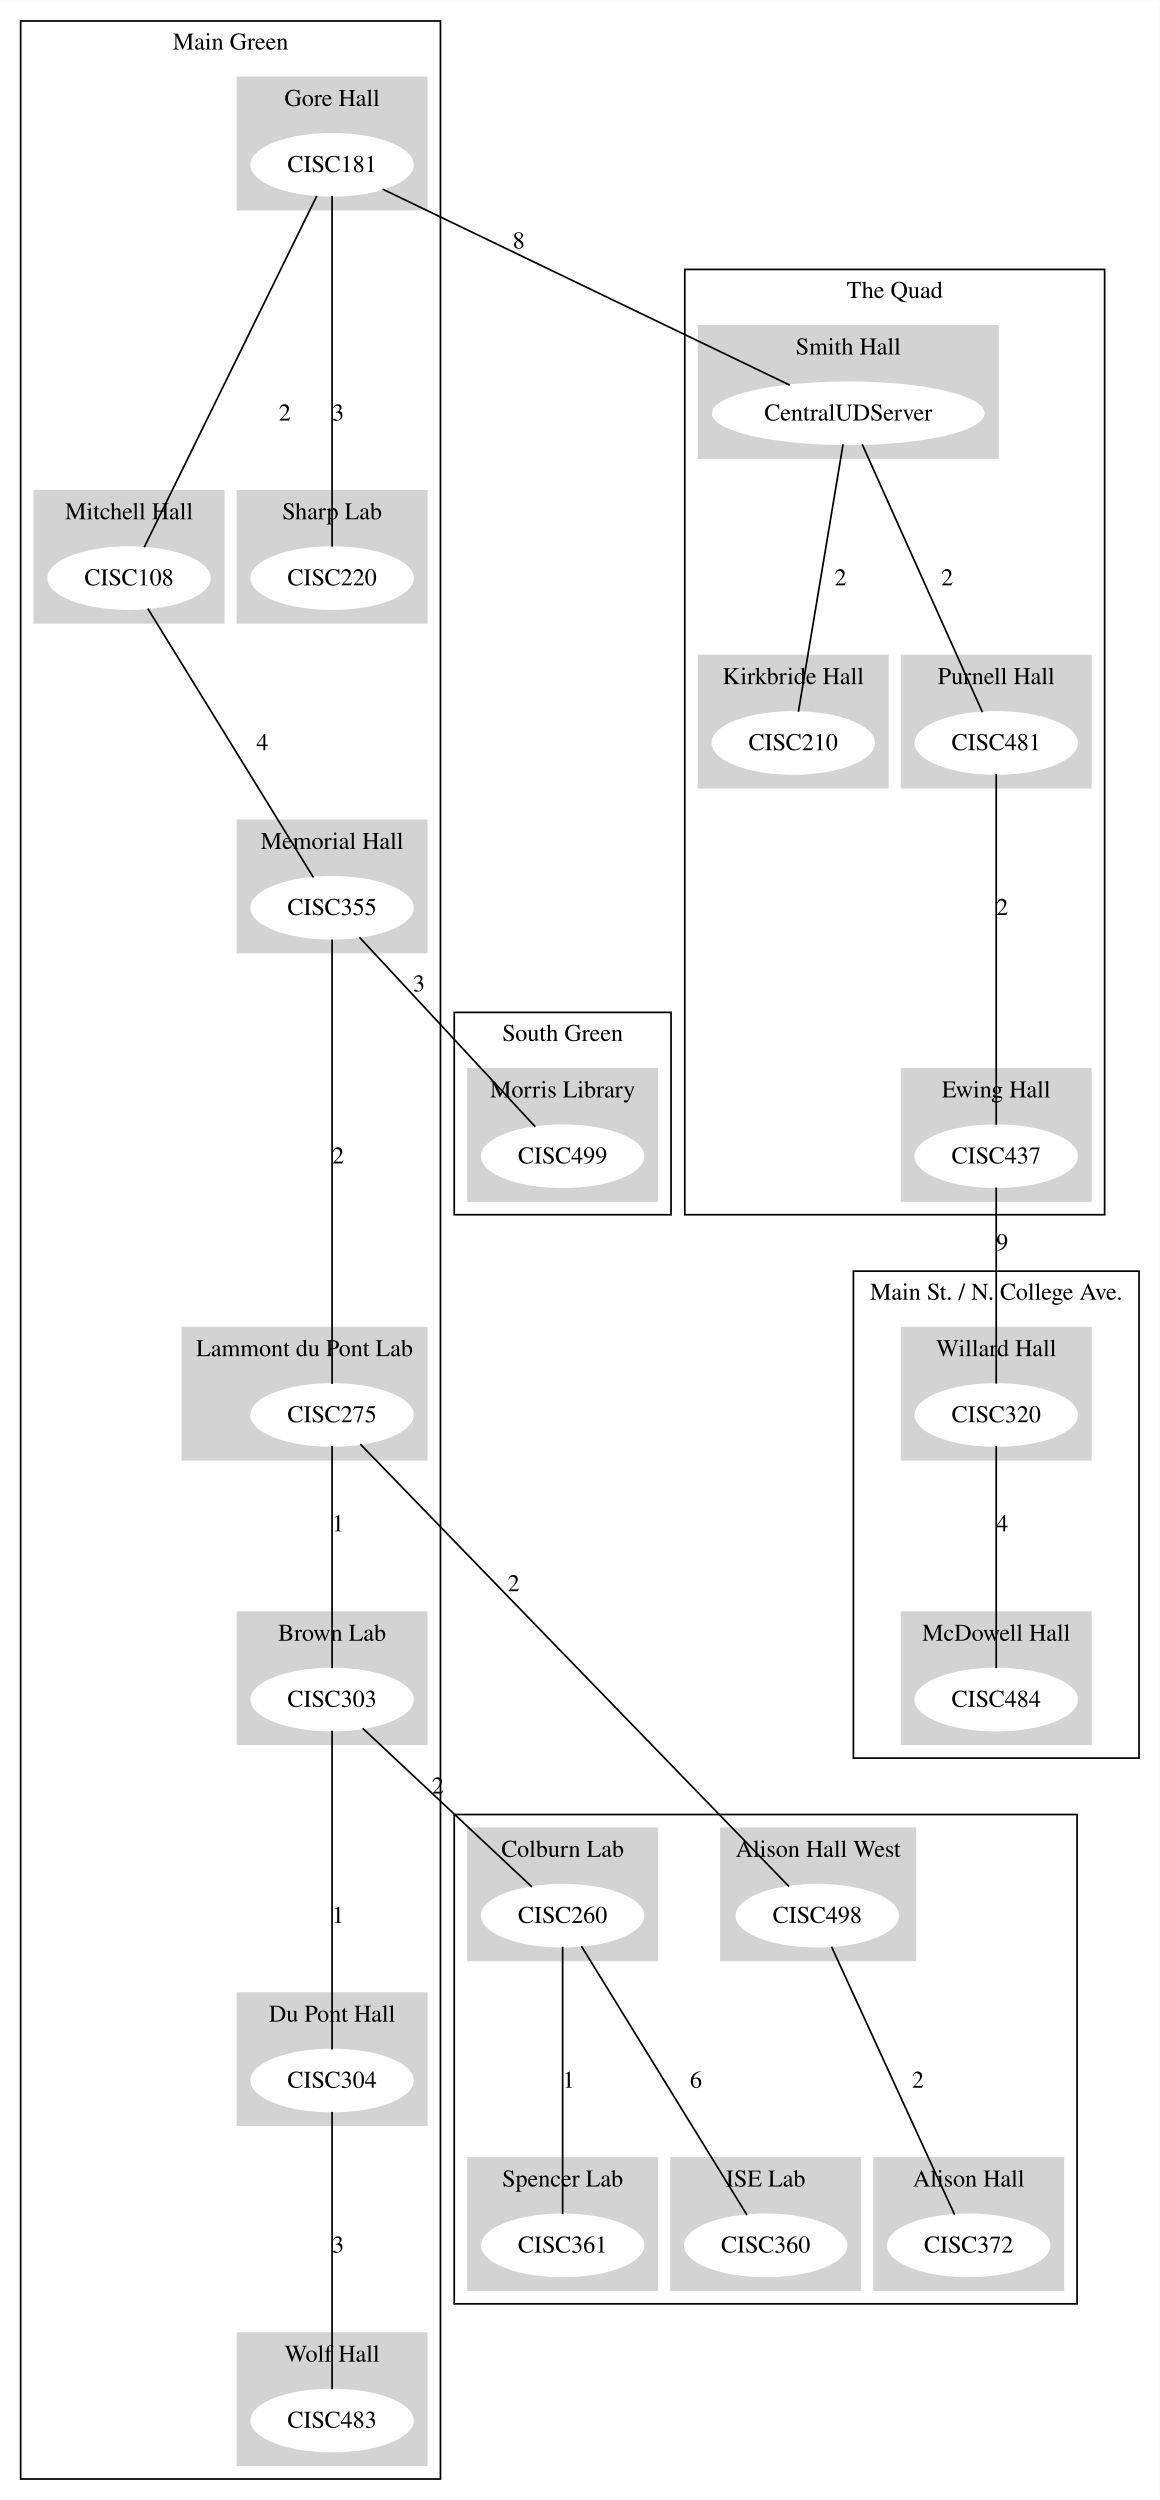
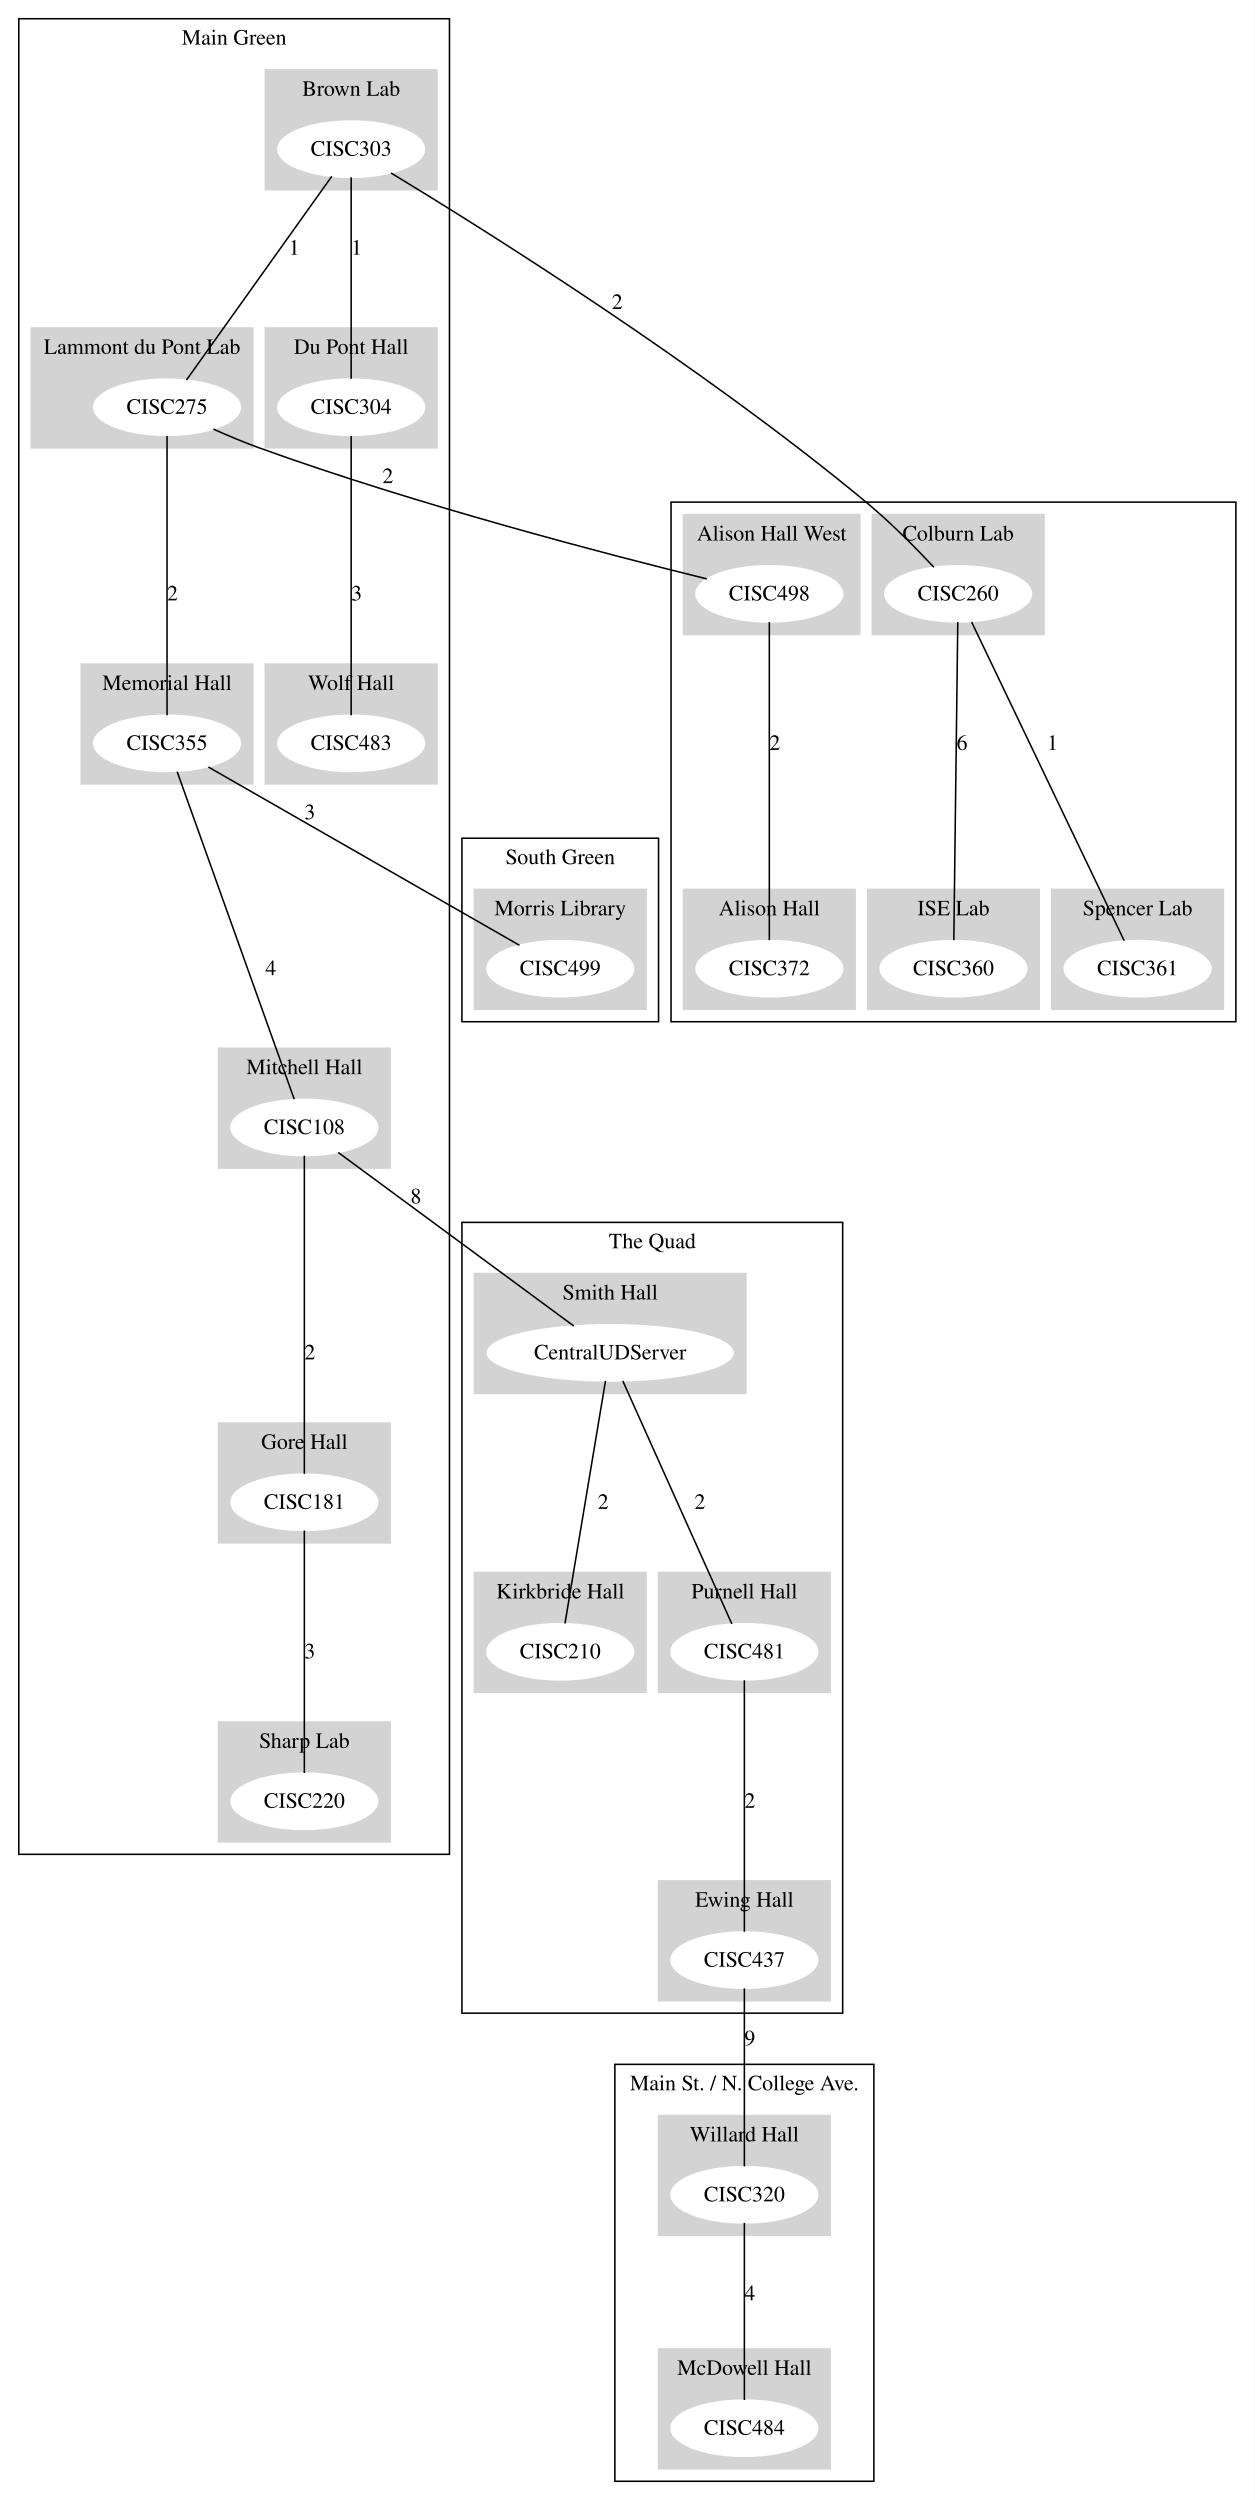
- <svg xmlns="http://www.w3.org/2000/svg" width="674pt" height="1453pt" viewBox="0.00 0.00 674.00 1452.60">
-   <g id="graph0" class="graph" transform="scale(1 1) rotate(0) translate(4 1448.6)">
-     <polygon fill="#ffffff" stroke="transparent" points="-4,4 -4,-1448.6 670,-1448.6 670,4 -4,4" />
+ <svg xmlns="http://www.w3.org/2000/svg" width="804pt" height="1602pt" viewBox="0.00 0.00 804.00 1602.20">
+   <g id="graph0" class="graph" transform="scale(1 1) rotate(0) translate(4 1598.2)">
+     <polygon fill="#ffffff" stroke="transparent" points="-4,4 -4,-1598.2 800,-1598.2 800,4 -4,4" />
    <g id="clust1" class="cluster">
-       <polygon fill="none" stroke="#000000" points="394,-742.8 394,-1292.2 638,-1292.2 638,-742.8 394,-742.8" />
-       <text text-anchor="middle" x="516" y="-1275.6" font-family="Times,serif" font-size="14.00" fill="#000000">The Quad</text>
+       <polygon fill="none" stroke="#000000" points="292,-308 292,-814.8 536,-814.8 536,-308 292,-308" />
+       <text text-anchor="middle" x="414" y="-798.2" font-family="Times,serif" font-size="14.00" fill="#000000">The Quad</text>
    </g>
    <g id="clust2" class="cluster">
-       <polygon fill="#d3d3d3" stroke="#d3d3d3" points="402,-991 402,-1067.8 512,-1067.8 512,-991 402,-991" />
-       <text text-anchor="middle" x="457" y="-1051.2" font-family="Times,serif" font-size="14.00" fill="#000000">Kirkbride Hall</text>
+       <polygon fill="#d3d3d3" stroke="#d3d3d3" points="300,-513.6 300,-590.4 410,-590.4 410,-513.6 300,-513.6" />
+       <text text-anchor="middle" x="355" y="-573.8" font-family="Times,serif" font-size="14.00" fill="#000000">Kirkbride Hall</text>
    </g>
    <g id="clust3" class="cluster">
-       <polygon fill="#d3d3d3" stroke="#d3d3d3" points="402,-1182.6 402,-1259.4 576,-1259.4 576,-1182.6 402,-1182.6" />
-       <text text-anchor="middle" x="489" y="-1242.8" font-family="Times,serif" font-size="14.00" fill="#000000">Smith Hall</text>
+       <polygon fill="#d3d3d3" stroke="#d3d3d3" points="300,-705.2 300,-782 474,-782 474,-705.2 300,-705.2" />
+       <text text-anchor="middle" x="387" y="-765.4" font-family="Times,serif" font-size="14.00" fill="#000000">Smith Hall</text>
    </g>
    <g id="clust4" class="cluster">
-       <polygon fill="#d3d3d3" stroke="#d3d3d3" points="520,-991 520,-1067.8 630,-1067.8 630,-991 520,-991" />
-       <text text-anchor="middle" x="575" y="-1051.2" font-family="Times,serif" font-size="14.00" fill="#000000">Purnell Hall</text>
+       <polygon fill="#d3d3d3" stroke="#d3d3d3" points="418,-513.6 418,-590.4 528,-590.4 528,-513.6 418,-513.6" />
+       <text text-anchor="middle" x="473" y="-573.8" font-family="Times,serif" font-size="14.00" fill="#000000">Purnell Hall</text>
    </g>
    <g id="clust5" class="cluster">
-       <polygon fill="#d3d3d3" stroke="#d3d3d3" points="520,-750.8 520,-827.6 630,-827.6 630,-750.8 520,-750.8" />
-       <text text-anchor="middle" x="575" y="-811" font-family="Times,serif" font-size="14.00" fill="#000000">Ewing Hall</text>
+       <polygon fill="#d3d3d3" stroke="#d3d3d3" points="418,-316 418,-392.8 528,-392.8 528,-316 418,-316" />
+       <text text-anchor="middle" x="473" y="-376.2" font-family="Times,serif" font-size="14.00" fill="#000000">Ewing Hall</text>
    </g>
    <g id="clust6" class="cluster">
-       <polygon fill="none" stroke="#000000" points="492,-427 492,-710 658,-710 658,-427 492,-427" />
-       <text text-anchor="middle" x="575" y="-693.4" font-family="Times,serif" font-size="14.00" fill="#000000">Main St. / N. College Ave.</text>
+       <polygon fill="none" stroke="#000000" points="390,-8 390,-275.2 556,-275.2 556,-8 390,-8" />
+       <text text-anchor="middle" x="473" y="-258.6" font-family="Times,serif" font-size="14.00" fill="#000000">Main St. / N. College Ave.</text>
    </g>
    <g id="clust7" class="cluster">
-       <polygon fill="#d3d3d3" stroke="#d3d3d3" points="520,-435 520,-511.8 630,-511.8 630,-435 520,-435" />
-       <text text-anchor="middle" x="575" y="-495.2" font-family="Times,serif" font-size="14.00" fill="#000000">McDowell Hall</text>
+       <polygon fill="#d3d3d3" stroke="#d3d3d3" points="418,-16 418,-92.8 528,-92.8 528,-16 418,-16" />
+       <text text-anchor="middle" x="473" y="-76.2" font-family="Times,serif" font-size="14.00" fill="#000000">McDowell Hall</text>
    </g>
    <g id="clust8" class="cluster">
-       <polygon fill="#d3d3d3" stroke="#d3d3d3" points="520,-600.4 520,-677.2 630,-677.2 630,-600.4 520,-600.4" />
-       <text text-anchor="middle" x="575" y="-660.6" font-family="Times,serif" font-size="14.00" fill="#000000">Willard Hall</text>
+       <polygon fill="#d3d3d3" stroke="#d3d3d3" points="418,-165.6 418,-242.4 528,-242.4 528,-165.6 418,-165.6" />
+       <text text-anchor="middle" x="473" y="-225.8" font-family="Times,serif" font-size="14.00" fill="#000000">Willard Hall</text>
    </g>
    <g id="clust9" class="cluster">
-       <polygon fill="none" stroke="#000000" points="8,-8 8,-1436.6 252,-1436.6 252,-8 8,-8" />
-       <text text-anchor="middle" x="130" y="-1420" font-family="Times,serif" font-size="14.00" fill="#000000">Main Green</text>
+       <polygon fill="none" stroke="#000000" points="8,-409.8 8,-1586.2 284,-1586.2 284,-409.8 8,-409.8" />
+       <text text-anchor="middle" x="146" y="-1569.6" font-family="Times,serif" font-size="14.00" fill="#000000">Main Green</text>
    </g>
    <g id="clust10" class="cluster">
-       <polygon fill="#d3d3d3" stroke="#d3d3d3" points="134,-1327 134,-1403.8 244,-1403.8 244,-1327 134,-1327" />
-       <text text-anchor="middle" x="189" y="-1387.2" font-family="Times,serif" font-size="14.00" fill="#000000">Gore Hall</text>
+       <polygon fill="#d3d3d3" stroke="#d3d3d3" points="136,-609.4 136,-686.2 246,-686.2 246,-609.4 136,-609.4" />
+       <text text-anchor="middle" x="191" y="-669.6" font-family="Times,serif" font-size="14.00" fill="#000000">Gore Hall</text>
    </g>
    <g id="clust11" class="cluster">
-       <polygon fill="#d3d3d3" stroke="#d3d3d3" points="16,-1086.8 16,-1163.6 126,-1163.6 126,-1086.8 16,-1086.8" />
-       <text text-anchor="middle" x="71" y="-1147" font-family="Times,serif" font-size="14.00" fill="#000000">Mitchell Hall</text>
+       <polygon fill="#d3d3d3" stroke="#d3d3d3" points="136,-849.6 136,-926.4 246,-926.4 246,-849.6 136,-849.6" />
+       <text text-anchor="middle" x="191" y="-909.8" font-family="Times,serif" font-size="14.00" fill="#000000">Mitchell Hall</text>
    </g>
    <g id="clust12" class="cluster">
-       <polygon fill="#d3d3d3" stroke="#d3d3d3" points="134,-895.2 134,-972 244,-972 244,-895.2 134,-895.2" />
-       <text text-anchor="middle" x="189" y="-955.4" font-family="Times,serif" font-size="14.00" fill="#000000">Memorial Hall</text>
+       <polygon fill="#d3d3d3" stroke="#d3d3d3" points="48,-1095.8 48,-1172.6 158,-1172.6 158,-1095.8 48,-1095.8" />
+       <text text-anchor="middle" x="103" y="-1156" font-family="Times,serif" font-size="14.00" fill="#000000">Memorial Hall</text>
    </g>
    <g id="clust13" class="cluster">
-       <polygon fill="#d3d3d3" stroke="#d3d3d3" points="102,-600.4 102,-677.2 244,-677.2 244,-600.4 102,-600.4" />
-       <text text-anchor="middle" x="173" y="-660.6" font-family="Times,serif" font-size="14.00" fill="#000000">Lammont du Pont Lab</text>
+       <polygon fill="#d3d3d3" stroke="#d3d3d3" points="16,-1311.2 16,-1388 158,-1388 158,-1311.2 16,-1311.2" />
+       <text text-anchor="middle" x="87" y="-1371.4" font-family="Times,serif" font-size="14.00" fill="#000000">Lammont du Pont Lab</text>
    </g>
    <g id="clust14" class="cluster">
-       <polygon fill="#d3d3d3" stroke="#d3d3d3" points="134,-435 134,-511.8 244,-511.8 244,-435 134,-435" />
-       <text text-anchor="middle" x="189" y="-495.2" font-family="Times,serif" font-size="14.00" fill="#000000">Brown Lab</text>
+       <polygon fill="#d3d3d3" stroke="#d3d3d3" points="166,-1476.6 166,-1553.4 276,-1553.4 276,-1476.6 166,-1476.6" />
+       <text text-anchor="middle" x="221" y="-1536.8" font-family="Times,serif" font-size="14.00" fill="#000000">Brown Lab</text>
    </g>
    <g id="clust15" class="cluster">
-       <polygon fill="#d3d3d3" stroke="#d3d3d3" points="134,-213.6 134,-290.4 244,-290.4 244,-213.6 134,-213.6" />
-       <text text-anchor="middle" x="189" y="-273.8" font-family="Times,serif" font-size="14.00" fill="#000000">Du Pont Hall</text>
+       <polygon fill="#d3d3d3" stroke="#d3d3d3" points="166,-1311.2 166,-1388 276,-1388 276,-1311.2 166,-1311.2" />
+       <text text-anchor="middle" x="221" y="-1371.4" font-family="Times,serif" font-size="14.00" fill="#000000">Du Pont Hall</text>
    </g>
    <g id="clust16" class="cluster">
-       <polygon fill="#d3d3d3" stroke="#d3d3d3" points="134,-16 134,-92.8 244,-92.8 244,-16 134,-16" />
-       <text text-anchor="middle" x="189" y="-76.2" font-family="Times,serif" font-size="14.00" fill="#000000">Wolf Hall</text>
+       <polygon fill="#d3d3d3" stroke="#d3d3d3" points="166,-1095.8 166,-1172.6 276,-1172.6 276,-1095.8 166,-1095.8" />
+       <text text-anchor="middle" x="221" y="-1156" font-family="Times,serif" font-size="14.00" fill="#000000">Wolf Hall</text>
    </g>
    <g id="clust17" class="cluster">
-       <polygon fill="#d3d3d3" stroke="#d3d3d3" points="134,-1086.8 134,-1163.6 244,-1163.6 244,-1086.8 134,-1086.8" />
-       <text text-anchor="middle" x="189" y="-1147" font-family="Times,serif" font-size="14.00" fill="#000000">Sharp Lab</text>
+       <polygon fill="#d3d3d3" stroke="#d3d3d3" points="136,-417.8 136,-494.6 246,-494.6 246,-417.8 136,-417.8" />
+       <text text-anchor="middle" x="191" y="-478" font-family="Times,serif" font-size="14.00" fill="#000000">Sharp Lab</text>
    </g>
    <g id="clust18" class="cluster">
-       <polygon fill="none" stroke="#000000" points="260,-742.8 260,-860.4 386,-860.4 386,-742.8 260,-742.8" />
-       <text text-anchor="middle" x="323" y="-843.8" font-family="Times,serif" font-size="14.00" fill="#000000">South Green</text>
+       <polygon fill="none" stroke="#000000" points="292,-943.4 292,-1061 418,-1061 418,-943.4 292,-943.4" />
+       <text text-anchor="middle" x="355" y="-1044.4" font-family="Times,serif" font-size="14.00" fill="#000000">South Green</text>
    </g>
    <g id="clust19" class="cluster">
-       <polygon fill="#d3d3d3" stroke="#d3d3d3" points="268,-750.8 268,-827.6 378,-827.6 378,-750.8 268,-750.8" />
-       <text text-anchor="middle" x="323" y="-811" font-family="Times,serif" font-size="14.00" fill="#000000">Morris Library</text>
+       <polygon fill="#d3d3d3" stroke="#d3d3d3" points="300,-951.4 300,-1028.2 410,-1028.2 410,-951.4 300,-951.4" />
+       <text text-anchor="middle" x="355" y="-1011.6" font-family="Times,serif" font-size="14.00" fill="#000000">Morris Library</text>
    </g>
    <g id="clust20" class="cluster">
-       <polygon fill="none" stroke="#000000" points="260,-109.8 260,-394.2 622,-394.2 622,-109.8 260,-109.8" />
+       <polygon fill="none" stroke="#000000" points="426,-943.4 426,-1276.4 788,-1276.4 788,-943.4 426,-943.4" />
    </g>
    <g id="clust21" class="cluster">
-       <polygon fill="#d3d3d3" stroke="#d3d3d3" points="268,-117.8 268,-194.6 378,-194.6 378,-117.8 268,-117.8" />
-       <text text-anchor="middle" x="323" y="-178" font-family="Times,serif" font-size="14.00" fill="#000000">Spencer Lab</text>
+       <polygon fill="#d3d3d3" stroke="#d3d3d3" points="670,-951.4 670,-1028.2 780,-1028.2 780,-951.4 670,-951.4" />
+       <text text-anchor="middle" x="725" y="-1011.6" font-family="Times,serif" font-size="14.00" fill="#000000">Spencer Lab</text>
    </g>
    <g id="clust22" class="cluster">
-       <polygon fill="#d3d3d3" stroke="#d3d3d3" points="386,-117.8 386,-194.6 496,-194.6 496,-117.8 386,-117.8" />
-       <text text-anchor="middle" x="441" y="-178" font-family="Times,serif" font-size="14.00" fill="#000000">ISE Lab</text>
+       <polygon fill="#d3d3d3" stroke="#d3d3d3" points="552,-951.4 552,-1028.2 662,-1028.2 662,-951.4 552,-951.4" />
+       <text text-anchor="middle" x="607" y="-1011.6" font-family="Times,serif" font-size="14.00" fill="#000000">ISE Lab</text>
    </g>
    <g id="clust23" class="cluster">
-       <polygon fill="#d3d3d3" stroke="#d3d3d3" points="415,-309.4 415,-386.2 528,-386.2 528,-309.4 415,-309.4" />
-       <text text-anchor="middle" x="471.5" y="-369.6" font-family="Times,serif" font-size="14.00" fill="#000000">Alison Hall West</text>
+       <polygon fill="#d3d3d3" stroke="#d3d3d3" points="434,-1191.6 434,-1268.4 547,-1268.4 547,-1191.6 434,-1191.6" />
+       <text text-anchor="middle" x="490.5" y="-1251.8" font-family="Times,serif" font-size="14.00" fill="#000000">Alison Hall West</text>
    </g>
    <g id="clust24" class="cluster">
-       <polygon fill="#d3d3d3" stroke="#d3d3d3" points="504,-117.8 504,-194.6 614,-194.6 614,-117.8 504,-117.8" />
-       <text text-anchor="middle" x="559" y="-178" font-family="Times,serif" font-size="14.00" fill="#000000">Alison Hall</text>
+       <polygon fill="#d3d3d3" stroke="#d3d3d3" points="434,-951.4 434,-1028.2 544,-1028.2 544,-951.4 434,-951.4" />
+       <text text-anchor="middle" x="489" y="-1011.6" font-family="Times,serif" font-size="14.00" fill="#000000">Alison Hall</text>
    </g>
    <g id="clust25" class="cluster">
-       <polygon fill="#d3d3d3" stroke="#d3d3d3" points="268,-309.4 268,-386.2 378,-386.2 378,-309.4 268,-309.4" />
-       <text text-anchor="middle" x="323" y="-369.6" font-family="Times,serif" font-size="14.00" fill="#000000">Colburn Lab</text>
+       <polygon fill="#d3d3d3" stroke="#d3d3d3" points="555,-1191.6 555,-1268.4 665,-1268.4 665,-1191.6 555,-1191.6" />
+       <text text-anchor="middle" x="610" y="-1251.8" font-family="Times,serif" font-size="14.00" fill="#000000">Colburn Lab</text>
    </g>
    <g id="node1" class="node">
-       <ellipse fill="#ffffff" stroke="#ffffff" cx="457" cy="-1017" rx="46.971" ry="18" />
-       <text text-anchor="middle" x="457" y="-1012.8" font-family="Times,serif" font-size="14.00" fill="#000000">CISC210</text>
+       <ellipse fill="#ffffff" stroke="#ffffff" cx="355" cy="-539.6" rx="46.971" ry="18" />
+       <text text-anchor="middle" x="355" y="-535.4" font-family="Times,serif" font-size="14.00" fill="#000000">CISC210</text>
    </g>
    <g id="node2" class="node">
-       <ellipse fill="#ffffff" stroke="#ffffff" cx="489" cy="-1208.6" rx="78.707" ry="18" />
-       <text text-anchor="middle" x="489" y="-1204.4" font-family="Times,serif" font-size="14.00" fill="#000000">CentralUDServer</text>
+       <ellipse fill="#ffffff" stroke="#ffffff" cx="387" cy="-731.2" rx="78.707" ry="18" />
+       <text text-anchor="middle" x="387" y="-727" font-family="Times,serif" font-size="14.00" fill="#000000">CentralUDServer</text>
    </g>
    <g id="edge18" class="edge">
-       <path fill="none" stroke="#000000" d="M485.99,-1190.575C479.891,-1154.057 466.137,-1071.711 460.026,-1035.117" />
-       <text text-anchor="middle" x="484.5" y="-1108.6" font-family="Times,serif" font-size="14.00" fill="#000000">2</text>
+       <path fill="none" stroke="#000000" d="M383.99,-713.175C377.891,-676.657 364.137,-594.311 358.026,-557.717" />
+       <text text-anchor="middle" x="382.5" y="-631.2" font-family="Times,serif" font-size="14.00" fill="#000000">2</text>
    </g>
    <g id="node3" class="node">
-       <ellipse fill="#ffffff" stroke="#ffffff" cx="575" cy="-1017" rx="46.971" ry="18" />
-       <text text-anchor="middle" x="575" y="-1012.8" font-family="Times,serif" font-size="14.00" fill="#000000">CISC481</text>
+       <ellipse fill="#ffffff" stroke="#ffffff" cx="473" cy="-539.6" rx="46.971" ry="18" />
+       <text text-anchor="middle" x="473" y="-535.4" font-family="Times,serif" font-size="14.00" fill="#000000">CISC481</text>
    </g>
    <g id="edge19" class="edge">
-       <path fill="none" stroke="#000000" d="M497.091,-1190.575C513.523,-1153.964 550.632,-1071.291 566.994,-1034.838" />
-       <text text-anchor="middle" x="546.5" y="-1108.6" font-family="Times,serif" font-size="14.00" fill="#000000">2</text>
+       <path fill="none" stroke="#000000" d="M395.091,-713.175C411.523,-676.564 448.632,-593.89 464.993,-557.438" />
+       <text text-anchor="middle" x="444.5" y="-631.2" font-family="Times,serif" font-size="14.00" fill="#000000">2</text>
    </g>
    <g id="node4" class="node">
-       <ellipse fill="#ffffff" stroke="#ffffff" cx="575" cy="-776.8" rx="46.971" ry="18" />
-       <text text-anchor="middle" x="575" y="-772.6" font-family="Times,serif" font-size="14.00" fill="#000000">CISC437</text>
+       <ellipse fill="#ffffff" stroke="#ffffff" cx="473" cy="-342" rx="46.971" ry="18" />
+       <text text-anchor="middle" x="473" y="-337.8" font-family="Times,serif" font-size="14.00" fill="#000000">CISC437</text>
    </g>
    <g id="edge16" class="edge">
-       <path fill="none" stroke="#000000" d="M575,-998.946C575,-954.432 575,-839.797 575,-795.063" />
-       <text text-anchor="middle" x="578.5" y="-917" font-family="Times,serif" font-size="14.00" fill="#000000">2</text>
+       <path fill="none" stroke="#000000" d="M473,-521.365C473,-483.721 473,-397.797 473,-360.192" />
+       <text text-anchor="middle" x="476.5" y="-439.6" font-family="Times,serif" font-size="14.00" fill="#000000">2</text>
    </g>
    <g id="node6" class="node">
-       <ellipse fill="#ffffff" stroke="#ffffff" cx="575" cy="-626.4" rx="46.971" ry="18" />
-       <text text-anchor="middle" x="575" y="-622.2" font-family="Times,serif" font-size="14.00" fill="#000000">CISC320</text>
+       <ellipse fill="#ffffff" stroke="#ffffff" cx="473" cy="-191.6" rx="46.971" ry="18" />
+       <text text-anchor="middle" x="473" y="-187.4" font-family="Times,serif" font-size="14.00" fill="#000000">CISC320</text>
    </g>
    <g id="edge15" class="edge">
-       <path fill="none" stroke="#000000" d="M575,-758.658C575,-729.751 575,-673.554 575,-644.606" />
-       <text text-anchor="middle" x="578.5" y="-722.2" font-family="Times,serif" font-size="14.00" fill="#000000">9</text>
+       <path fill="none" stroke="#000000" d="M473,-323.858C473,-294.951 473,-238.754 473,-209.806" />
+       <text text-anchor="middle" x="476.5" y="-287.4" font-family="Times,serif" font-size="14.00" fill="#000000">9</text>
    </g>
    <g id="node5" class="node">
-       <ellipse fill="#ffffff" stroke="#ffffff" cx="575" cy="-461" rx="46.971" ry="18" />
-       <text text-anchor="middle" x="575" y="-456.8" font-family="Times,serif" font-size="14.00" fill="#000000">CISC484</text>
+       <ellipse fill="#ffffff" stroke="#ffffff" cx="473" cy="-42" rx="46.971" ry="18" />
+       <text text-anchor="middle" x="473" y="-37.8" font-family="Times,serif" font-size="14.00" fill="#000000">CISC484</text>
    </g>
    <g id="edge12" class="edge">
-       <path fill="none" stroke="#000000" d="M575,-608.384C575,-576.652 575,-511.14 575,-479.245" />
-       <text text-anchor="middle" x="578.5" y="-558.8" font-family="Times,serif" font-size="14.00" fill="#000000">4</text>
+       <path fill="none" stroke="#000000" d="M473,-173.555C473,-144.801 473,-88.903 473,-60.109" />
+       <text text-anchor="middle" x="476.5" y="-124" font-family="Times,serif" font-size="14.00" fill="#000000">4</text>
    </g>
    <g id="node7" class="node">
-       <ellipse fill="#ffffff" stroke="#ffffff" cx="189" cy="-1353" rx="46.971" ry="18" />
-       <text text-anchor="middle" x="189" y="-1348.8" font-family="Times,serif" font-size="14.00" fill="#000000">CISC181</text>
+       <ellipse fill="#ffffff" stroke="#ffffff" cx="191" cy="-635.4" rx="46.971" ry="18" />
+       <text text-anchor="middle" x="191" y="-631.2" font-family="Times,serif" font-size="14.00" fill="#000000">CISC181</text>
+     </g>
+     <g id="node14" class="node">
+       <ellipse fill="#ffffff" stroke="#ffffff" cx="191" cy="-443.8" rx="46.971" ry="18" />
+       <text text-anchor="middle" x="191" y="-439.6" font-family="Times,serif" font-size="14.00" fill="#000000">CISC220</text>
+     </g>
+     <g id="edge3" class="edge">
+       <path fill="none" stroke="#000000" d="M191,-617.375C191,-580.857 191,-498.511 191,-461.917" />
+       <text text-anchor="middle" x="194.5" y="-535.4" font-family="Times,serif" font-size="14.00" fill="#000000">3</text>
+     </g>
+     <g id="node8" class="node">
+       <ellipse fill="#ffffff" stroke="#ffffff" cx="191" cy="-875.6" rx="46.971" ry="18" />
+       <text text-anchor="middle" x="191" y="-871.4" font-family="Times,serif" font-size="14.00" fill="#000000">CISC108</text>
+     </g>
+     <g id="edge2" class="edge">
+       <path fill="none" stroke="#000000" d="M212.724,-859.595C249.901,-832.206 325.404,-776.58 363.66,-748.395" />
+       <text text-anchor="middle" x="262.5" y="-827" font-family="Times,serif" font-size="14.00" fill="#000000">8</text>
+     </g>
+     <g id="edge1" class="edge">
+       <path fill="none" stroke="#000000" d="M191,-857.546C191,-813.032 191,-698.397 191,-653.663" />
+       <text text-anchor="middle" x="194.5" y="-727" font-family="Times,serif" font-size="14.00" fill="#000000">2</text>
+     </g>
+     <g id="node9" class="node">
+       <ellipse fill="#ffffff" stroke="#ffffff" cx="103" cy="-1121.8" rx="46.971" ry="18" />
+       <text text-anchor="middle" x="103" y="-1117.6" font-family="Times,serif" font-size="14.00" fill="#000000">CISC355</text>
+     </g>
+     <g id="edge13" class="edge">
+       <path fill="none" stroke="#000000" d="M109.471,-1103.696C125.745,-1058.166 168.236,-939.289 184.52,-893.73" />
+       <text text-anchor="middle" x="169.5" y="-973.2" font-family="Times,serif" font-size="14.00" fill="#000000">4</text>
+     </g>
+     <g id="node15" class="node">
+       <ellipse fill="#ffffff" stroke="#ffffff" cx="355" cy="-977.4" rx="46.971" ry="18" />
+       <text text-anchor="middle" x="355" y="-973.2" font-family="Times,serif" font-size="14.00" fill="#000000">CISC499</text>
+     </g>
+     <g id="edge14" class="edge">
+       <path fill="none" stroke="#000000" d="M129.492,-1106.62C178.017,-1078.814 280.603,-1020.031 328.863,-992.377" />
+       <text text-anchor="middle" x="194.5" y="-1073.2" font-family="Times,serif" font-size="14.00" fill="#000000">3</text>
+     </g>
+     <g id="node10" class="node">
+       <ellipse fill="#ffffff" stroke="#ffffff" cx="103" cy="-1337.2" rx="46.971" ry="18" />
+       <text text-anchor="middle" x="103" y="-1333" font-family="Times,serif" font-size="14.00" fill="#000000">CISC275</text>
+     </g>
+     <g id="edge6" class="edge">
+       <path fill="none" stroke="#000000" d="M103,-1318.835C103,-1278.038 103,-1180.283 103,-1139.815" />
+       <text text-anchor="middle" x="106.5" y="-1213.4" font-family="Times,serif" font-size="14.00" fill="#000000">2</text>
+     </g>
+     <g id="node18" class="node">
+       <ellipse fill="#ffffff" stroke="#ffffff" cx="489" cy="-1217.6" rx="46.971" ry="18" />
+       <text text-anchor="middle" x="489" y="-1213.4" font-family="Times,serif" font-size="14.00" fill="#000000">CISC498</text>
+     </g>
+     <g id="edge7" class="edge">
+       <path fill="none" stroke="#000000" d="M132.694,-1323.171C141.972,-1319.044 152.315,-1314.701 162,-1311.2 263.486,-1274.507 386.718,-1242.503 448.931,-1227.192" />
+       <text text-anchor="middle" x="244.5" y="-1288.6" font-family="Times,serif" font-size="14.00" fill="#000000">2</text>
+     </g>
+     <g id="node11" class="node">
+       <ellipse fill="#ffffff" stroke="#ffffff" cx="221" cy="-1502.6" rx="46.971" ry="18" />
+       <text text-anchor="middle" x="221" y="-1498.4" font-family="Times,serif" font-size="14.00" fill="#000000">CISC303</text>
+     </g>
+     <g id="edge9" class="edge">
+       <path fill="none" stroke="#000000" d="M208.595,-1485.212C185.932,-1453.446 138.087,-1386.381 115.416,-1354.603" />
+       <text text-anchor="middle" x="184.5" y="-1435" font-family="Times,serif" font-size="14.00" fill="#000000">1</text>
+     </g>
+     <g id="node12" class="node">
+       <ellipse fill="#ffffff" stroke="#ffffff" cx="221" cy="-1337.2" rx="46.971" ry="18" />
+       <text text-anchor="middle" x="221" y="-1333" font-family="Times,serif" font-size="14.00" fill="#000000">CISC304</text>
+     </g>
+     <g id="edge10" class="edge">
+       <path fill="none" stroke="#000000" d="M221,-1484.584C221,-1452.852 221,-1387.34 221,-1355.445" />
+       <text text-anchor="middle" x="224.5" y="-1435" font-family="Times,serif" font-size="14.00" fill="#000000">1</text>
+     </g>
+     <g id="node20" class="node">
+       <ellipse fill="#ffffff" stroke="#ffffff" cx="610" cy="-1217.6" rx="46.971" ry="18" />
+       <text text-anchor="middle" x="610" y="-1213.4" font-family="Times,serif" font-size="14.00" fill="#000000">CISC260</text>
+     </g>
+     <g id="edge8" class="edge">
+       <path fill="none" stroke="#000000" d="M246.54,-1487.334C303.505,-1452.815 444.331,-1364.851 551,-1276.4 566.696,-1263.385 583,-1246.869 594.481,-1234.657" />
+       <text text-anchor="middle" x="391.5" y="-1400.2" font-family="Times,serif" font-size="14.00" fill="#000000">2</text>
+     </g>
+     <g id="node13" class="node">
+       <ellipse fill="#ffffff" stroke="#ffffff" cx="221" cy="-1121.8" rx="46.971" ry="18" />
+       <text text-anchor="middle" x="221" y="-1117.6" font-family="Times,serif" font-size="14.00" fill="#000000">CISC483</text>
+     </g>
+     <g id="edge11" class="edge">
+       <path fill="none" stroke="#000000" d="M221,-1318.835C221,-1278.038 221,-1180.283 221,-1139.815" />
+       <text text-anchor="middle" x="224.5" y="-1213.4" font-family="Times,serif" font-size="14.00" fill="#000000">3</text>
+     </g>
+     <g id="node16" class="node">
+       <ellipse fill="#ffffff" stroke="#ffffff" cx="725" cy="-977.4" rx="46.971" ry="18" />
+       <text text-anchor="middle" x="725" y="-973.2" font-family="Times,serif" font-size="14.00" fill="#000000">CISC361</text>
+     </g>
+     <g id="node17" class="node">
+       <ellipse fill="#ffffff" stroke="#ffffff" cx="607" cy="-977.4" rx="46.971" ry="18" />
+       <text text-anchor="middle" x="607" y="-973.2" font-family="Times,serif" font-size="14.00" fill="#000000">CISC360</text>
+     </g>
+     <g id="node19" class="node">
+       <ellipse fill="#ffffff" stroke="#ffffff" cx="489" cy="-977.4" rx="46.971" ry="18" />
+       <text text-anchor="middle" x="489" y="-973.2" font-family="Times,serif" font-size="14.00" fill="#000000">CISC372</text>
+     </g>
+     <g id="edge17" class="edge">
+       <path fill="none" stroke="#000000" d="M489,-1199.546C489,-1155.032 489,-1040.397 489,-995.663" />
+       <text text-anchor="middle" x="492.5" y="-1117.6" font-family="Times,serif" font-size="14.00" fill="#000000">2</text>
+     </g>
+     <g id="edge5" class="edge">
+       <path fill="none" stroke="#000000" d="M618.644,-1199.546C640.008,-1154.922 695.108,-1039.835 716.413,-995.336" />
+       <text text-anchor="middle" x="670.5" y="-1117.6" font-family="Times,serif" font-size="14.00" fill="#000000">1</text>
    </g>
    <g id="edge4" class="edge">
-       <path fill="none" stroke="#000000" d="M218.311,-1338.891C274.19,-1311.995 395.665,-1253.525 455.005,-1224.963" />
-       <text text-anchor="middle" x="297.5" y="-1304.4" font-family="Times,serif" font-size="14.00" fill="#000000">8</text>
-     </g>
-     <g id="node8" class="node">
-       <ellipse fill="#ffffff" stroke="#ffffff" cx="71" cy="-1112.8" rx="46.971" ry="18" />
-       <text text-anchor="middle" x="71" y="-1108.6" font-family="Times,serif" font-size="14.00" fill="#000000">CISC108</text>
-     </g>
-     <g id="edge2" class="edge">
-       <path fill="none" stroke="#000000" d="M180.131,-1334.946C158.209,-1290.322 101.671,-1175.235 79.811,-1130.736" />
-       <text text-anchor="middle" x="161.5" y="-1204.4" font-family="Times,serif" font-size="14.00" fill="#000000">2</text>
-     </g>
-     <g id="node14" class="node">
-       <ellipse fill="#ffffff" stroke="#ffffff" cx="189" cy="-1112.8" rx="46.971" ry="18" />
-       <text text-anchor="middle" x="189" y="-1108.6" font-family="Times,serif" font-size="14.00" fill="#000000">CISC220</text>
-     </g>
-     <g id="edge3" class="edge">
-       <path fill="none" stroke="#000000" d="M189,-1334.946C189,-1290.431 189,-1175.797 189,-1131.063" />
-       <text text-anchor="middle" x="192.5" y="-1204.4" font-family="Times,serif" font-size="14.00" fill="#000000">3</text>
-     </g>
-     <g id="node9" class="node">
-       <ellipse fill="#ffffff" stroke="#ffffff" cx="189" cy="-921.2" rx="46.971" ry="18" />
-       <text text-anchor="middle" x="189" y="-917" font-family="Times,serif" font-size="14.00" fill="#000000">CISC355</text>
-     </g>
-     <g id="edge1" class="edge">
-       <path fill="none" stroke="#000000" d="M81.89,-1095.118C104.369,-1058.618 155.68,-975.303 178.137,-938.839" />
-       <text text-anchor="middle" x="148.5" y="-1012.8" font-family="Times,serif" font-size="14.00" fill="#000000">4</text>
-     </g>
-     <g id="node10" class="node">
-       <ellipse fill="#ffffff" stroke="#ffffff" cx="189" cy="-626.4" rx="46.971" ry="18" />
-       <text text-anchor="middle" x="189" y="-622.2" font-family="Times,serif" font-size="14.00" fill="#000000">CISC275</text>
-     </g>
-     <g id="edge13" class="edge">
-       <path fill="none" stroke="#000000" d="M189,-902.759C189,-849.691 189,-697.043 189,-644.458" />
-       <text text-anchor="middle" x="192.5" y="-772.6" font-family="Times,serif" font-size="14.00" fill="#000000">2</text>
-     </g>
-     <g id="node15" class="node">
-       <ellipse fill="#ffffff" stroke="#ffffff" cx="323" cy="-776.8" rx="46.971" ry="18" />
-       <text text-anchor="middle" x="323" y="-772.6" font-family="Times,serif" font-size="14.00" fill="#000000">CISC499</text>
-     </g>
-     <g id="edge14" class="edge">
-       <path fill="none" stroke="#000000" d="M204.898,-904.068C230.687,-876.277 281.347,-821.686 307.123,-793.909" />
-       <text text-anchor="middle" x="239.5" y="-872.6" font-family="Times,serif" font-size="14.00" fill="#000000">3</text>
-     </g>
-     <g id="node11" class="node">
-       <ellipse fill="#ffffff" stroke="#ffffff" cx="189" cy="-461" rx="46.971" ry="18" />
-       <text text-anchor="middle" x="189" y="-456.8" font-family="Times,serif" font-size="14.00" fill="#000000">CISC303</text>
-     </g>
-     <g id="edge7" class="edge">
-       <path fill="none" stroke="#000000" d="M189,-608.384C189,-576.652 189,-511.14 189,-479.245" />
-       <text text-anchor="middle" x="192.5" y="-558.8" font-family="Times,serif" font-size="14.00" fill="#000000">1</text>
-     </g>
-     <g id="node18" class="node">
-       <ellipse fill="#ffffff" stroke="#ffffff" cx="471" cy="-335.4" rx="46.971" ry="18" />
-       <text text-anchor="middle" x="471" y="-331.2" font-family="Times,serif" font-size="14.00" fill="#000000">CISC498</text>
-     </g>
-     <g id="edge8" class="edge">
-       <path fill="none" stroke="#000000" d="M205.38,-609.497C255.222,-558.065 404.673,-403.844 454.574,-352.35" />
-       <text text-anchor="middle" x="294.5" y="-524" font-family="Times,serif" font-size="14.00" fill="#000000">2</text>
-     </g>
-     <g id="node12" class="node">
-       <ellipse fill="#ffffff" stroke="#ffffff" cx="189" cy="-239.6" rx="46.971" ry="18" />
-       <text text-anchor="middle" x="189" y="-235.4" font-family="Times,serif" font-size="14.00" fill="#000000">CISC304</text>
-     </g>
-     <g id="edge10" class="edge">
-       <path fill="none" stroke="#000000" d="M189,-442.882C189,-401.262 189,-299.219 189,-257.658" />
-       <text text-anchor="middle" x="192.5" y="-331.2" font-family="Times,serif" font-size="14.00" fill="#000000">1</text>
-     </g>
-     <g id="node20" class="node">
-       <ellipse fill="#ffffff" stroke="#ffffff" cx="323" cy="-335.4" rx="46.971" ry="18" />
-       <text text-anchor="middle" x="323" y="-331.2" font-family="Times,serif" font-size="14.00" fill="#000000">CISC260</text>
-     </g>
-     <g id="edge9" class="edge">
-       <path fill="none" stroke="#000000" d="M206.794,-444.321C232.423,-420.299 279.462,-376.209 305.132,-352.148" />
-       <text text-anchor="middle" x="250.5" y="-406.4" font-family="Times,serif" font-size="14.00" fill="#000000">2</text>
-     </g>
-     <g id="node13" class="node">
-       <ellipse fill="#ffffff" stroke="#ffffff" cx="189" cy="-42" rx="46.971" ry="18" />
-       <text text-anchor="middle" x="189" y="-37.8" font-family="Times,serif" font-size="14.00" fill="#000000">CISC483</text>
-     </g>
-     <g id="edge11" class="edge">
-       <path fill="none" stroke="#000000" d="M189,-221.364C189,-183.721 189,-97.797 189,-60.191" />
-       <text text-anchor="middle" x="192.5" y="-139.6" font-family="Times,serif" font-size="14.00" fill="#000000">3</text>
-     </g>
-     <g id="node16" class="node">
-       <ellipse fill="#ffffff" stroke="#ffffff" cx="323" cy="-143.8" rx="46.971" ry="18" />
-       <text text-anchor="middle" x="323" y="-139.6" font-family="Times,serif" font-size="14.00" fill="#000000">CISC361</text>
-     </g>
-     <g id="node17" class="node">
-       <ellipse fill="#ffffff" stroke="#ffffff" cx="441" cy="-143.8" rx="46.971" ry="18" />
-       <text text-anchor="middle" x="441" y="-139.6" font-family="Times,serif" font-size="14.00" fill="#000000">CISC360</text>
-     </g>
-     <g id="node19" class="node">
-       <ellipse fill="#ffffff" stroke="#ffffff" cx="559" cy="-143.8" rx="46.971" ry="18" />
-       <text text-anchor="middle" x="559" y="-139.6" font-family="Times,serif" font-size="14.00" fill="#000000">CISC372</text>
-     </g>
-     <g id="edge17" class="edge">
-       <path fill="none" stroke="#000000" d="M479.279,-317.375C496.094,-280.764 534.065,-198.09 550.807,-161.638" />
-       <text text-anchor="middle" x="529.5" y="-235.4" font-family="Times,serif" font-size="14.00" fill="#000000">2</text>
-     </g>
-     <g id="edge6" class="edge">
-       <path fill="none" stroke="#000000" d="M323,-317.375C323,-280.857 323,-198.511 323,-161.917" />
-       <text text-anchor="middle" x="326.5" y="-235.4" font-family="Times,serif" font-size="14.00" fill="#000000">1</text>
-     </g>
-     <g id="edge5" class="edge">
-       <path fill="none" stroke="#000000" d="M333.89,-317.718C356.369,-281.218 407.68,-197.903 430.137,-161.439" />
-       <text text-anchor="middle" x="400.5" y="-235.4" font-family="Times,serif" font-size="14.00" fill="#000000">6</text>
+       <path fill="none" stroke="#000000" d="M609.774,-1199.546C609.218,-1155.032 607.787,-1040.397 607.228,-995.663" />
+       <text text-anchor="middle" x="612.5" y="-1117.6" font-family="Times,serif" font-size="14.00" fill="#000000">6</text>
    </g>
  </g>
</svg>
